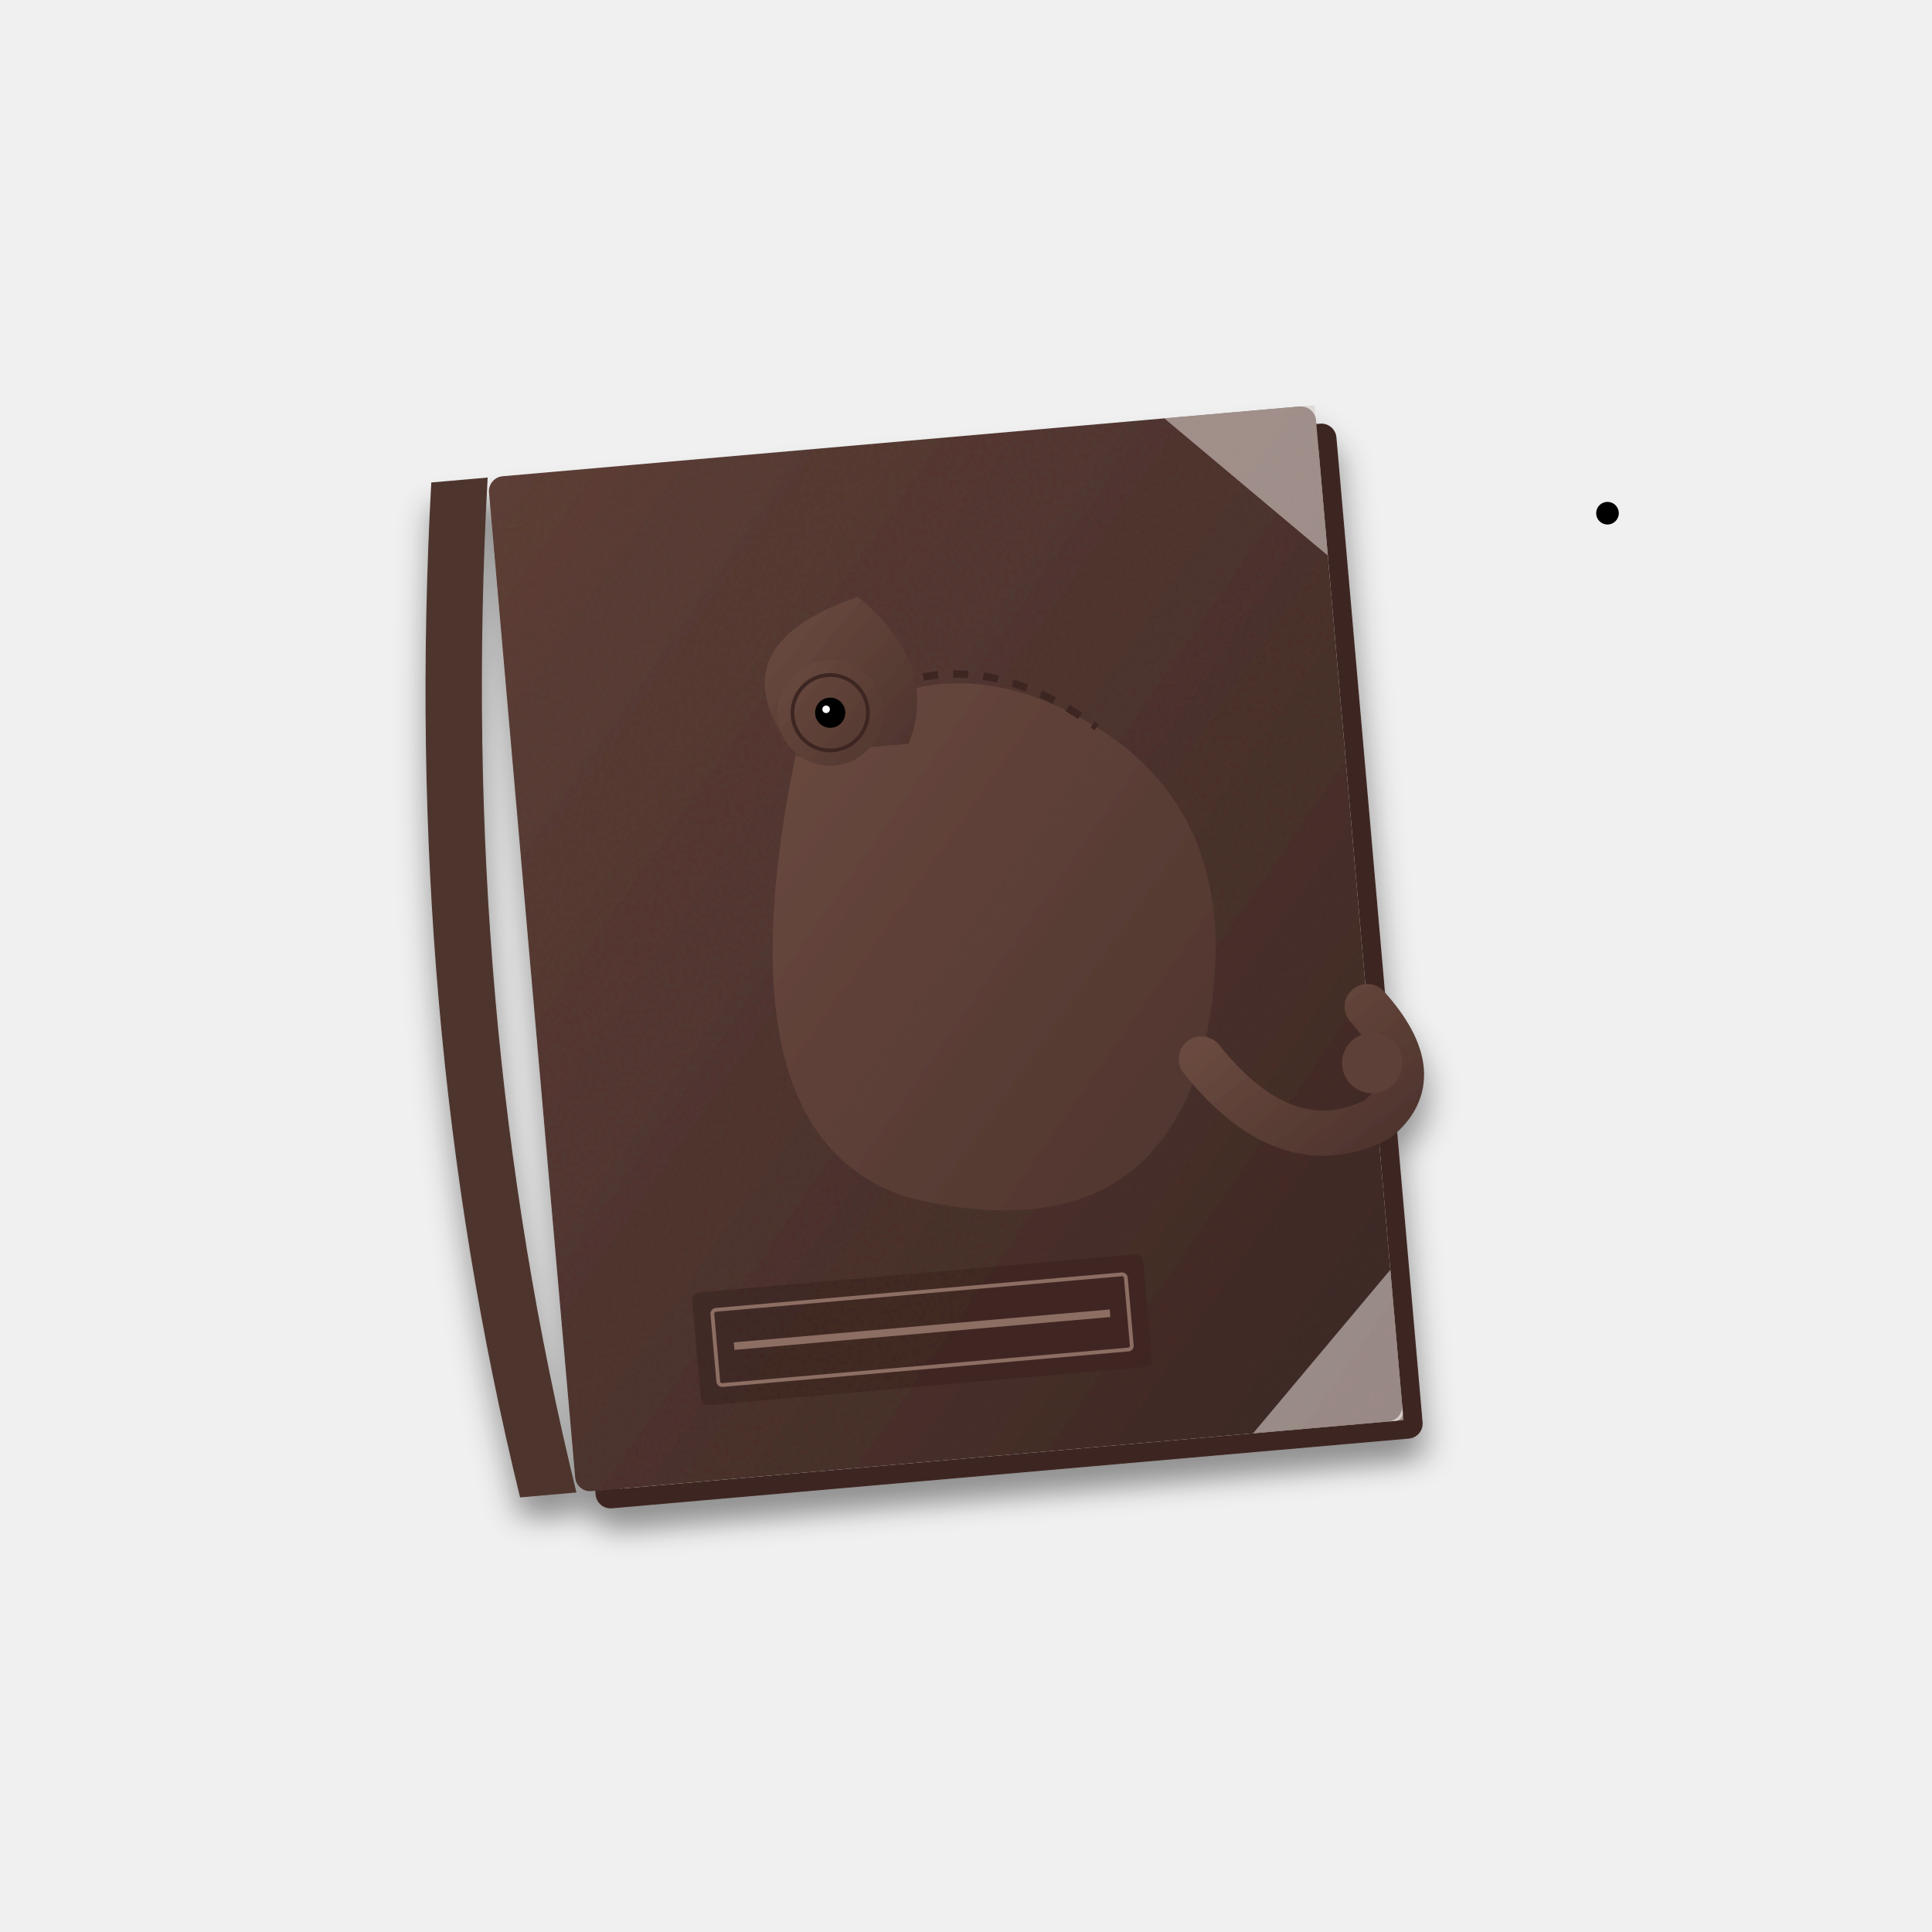
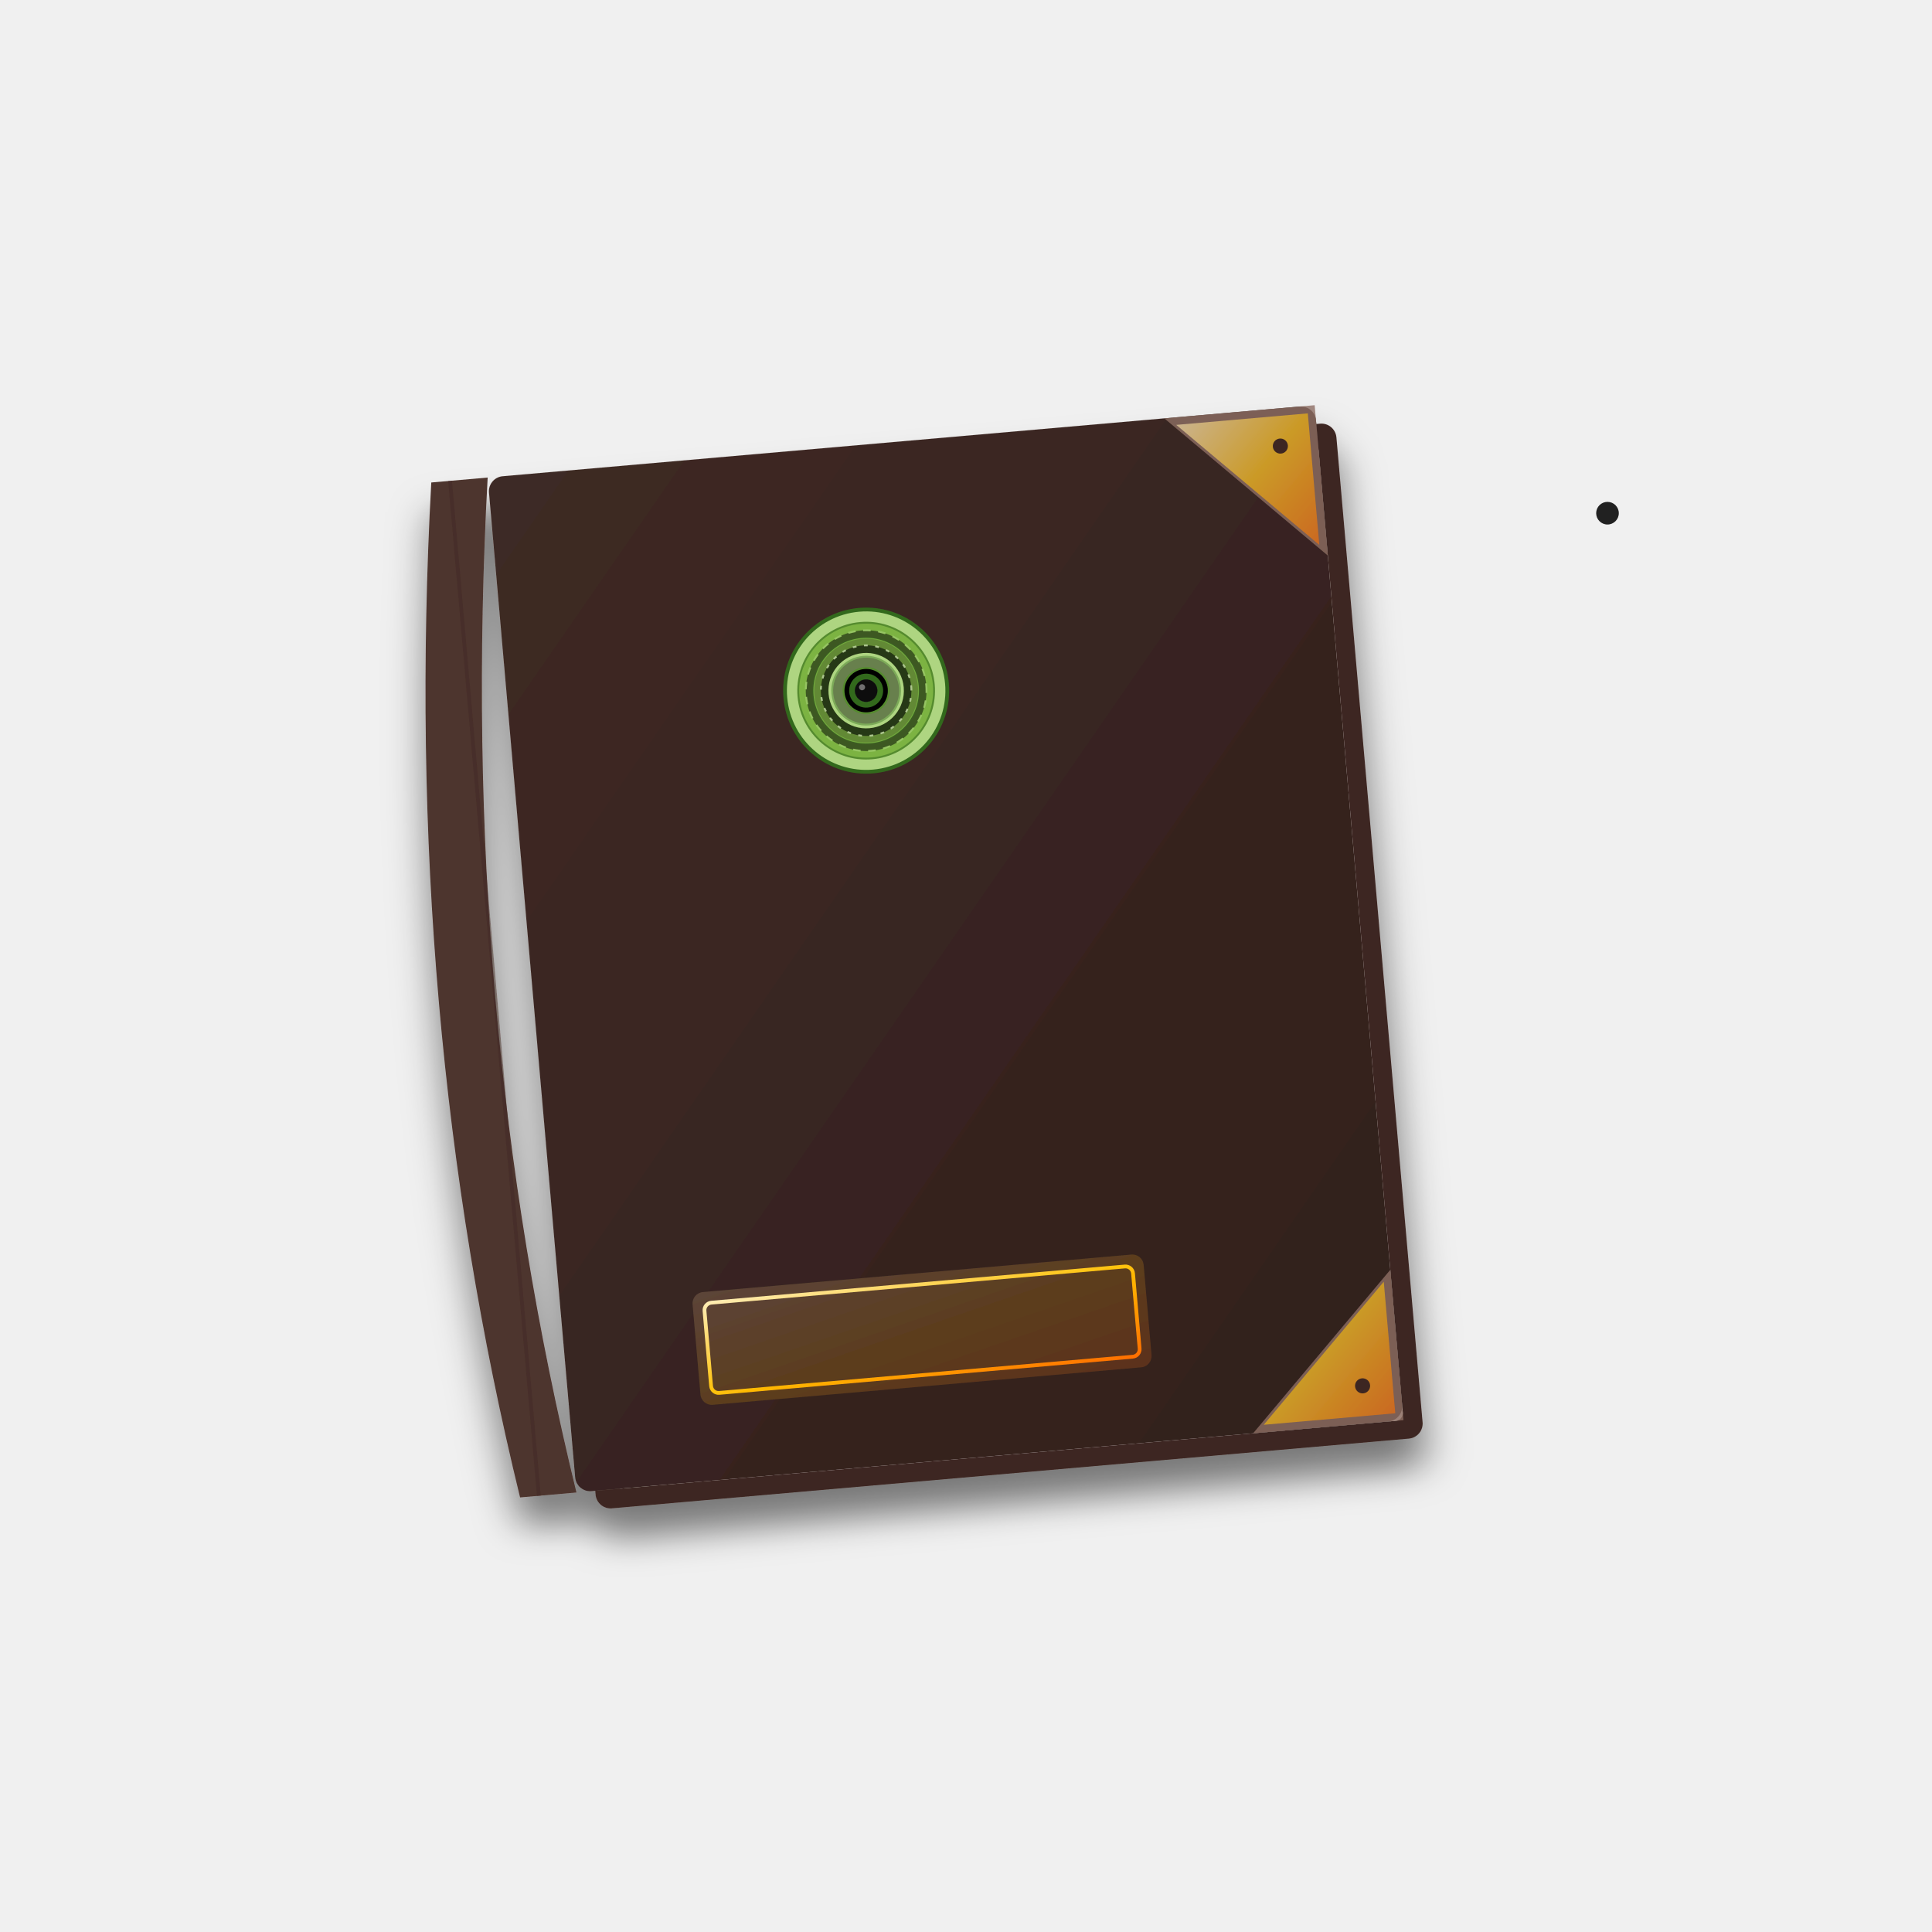
<svg xmlns="http://www.w3.org/2000/svg" viewBox="0 0 512 512">
  <defs>
    <linearGradient id="fieldLeather" x1="0%" y1="0%" x2="100%" y2="100%">
-       <stop offset="0%" stop-color="#5D4037" />
-       <stop offset="50%" stop-color="#4E342E" />
+       <stop offset="0%" stop-color="#4E342E" />
      <stop offset="100%" stop-color="#3E2723" />
    </linearGradient>
-     <linearGradient id="camoSkin" x1="0%" y1="0%" x2="100%" y2="100%">
-       <stop offset="0%" stop-color="#6D4C41" />
-       <stop offset="50%" stop-color="#5D4037" />
-       <stop offset="100%" stop-color="#4E342E" />
-     </linearGradient>
+     <filter id="leatherRoughness">
+       <feTurbulence type="fractalNoise" baseFrequency="0.6" numOctaves="4" result="noise" />
+       <feDiffuseLighting in="noise" lighting-color="#D7CCC8" surfaceScale="1">
+         <feDistantLight azimuth="45" elevation="30" />
+       </feDiffuseLighting>
+       <feComposite operator="arithmetic" k1="0" k2="1" k3="1" k4="0" in2="SourceGraphic" />
+       <feComponentTransfer>
+         <feFuncA type="linear" slope="0.8" />
+       </feComponentTransfer>
+       <feComposite operator="in" in2="SourceGraphic" />
+       <feBlend mode="multiply" in2="SourceGraphic" />
+     </filter>
    <linearGradient id="paperStack" x1="0%" y1="0%" x2="100%" y2="0%">
      <stop offset="0%" stop-color="#EFEBE9" />
+       <stop offset="10%" stop-color="#D7CCC8" />
+       <stop offset="50%" stop-color="#EFEBE9" />
      <stop offset="100%" stop-color="#D7CCC8" />
    </linearGradient>
-     <filter id="leatherRoughness">
-       <feTurbulence type="fractalNoise" baseFrequency="0.8" numOctaves="3" result="noise" />
-       <feColorMatrix type="matrix" values="1 0 0 0 0  0 1 0 0 0  0 0 1 0 0  0 0 0 0.1 0" in="noise" result="coloredNoise" />
-       <feComposite operator="in" in="coloredNoise" in2="SourceGraphic" result="composite" />
-       <feBlend mode="multiply" in="composite" in2="SourceGraphic" />
-     </filter>
+     <linearGradient id="chamBody" x1="0%" y1="0%" x2="100%" y2="50%">
+       <stop offset="0%" stop-color="#DCEDC8" />
+       <stop offset="50%" stop-color="#AED581" />
+       <stop offset="100%" stop-color="#558B2F" />
+     </linearGradient>
+     <linearGradient id="chamStripes" x1="0" y1="0" x2="0" y2="1">
+       <stop offset="0%" stop-color="#FFF59D" />
+       <stop offset="100%" stop-color="#FFB74D" />
+     </linearGradient>
+     <linearGradient id="goldFoil" x1="0%" y1="0%" x2="100%" y2="100%">
+       <stop offset="0%" stop-color="#FFECB3" />
+       <stop offset="50%" stop-color="#FFC107" />
+       <stop offset="100%" stop-color="#FF6F00" />
+     </linearGradient>
    <filter id="dropShadow" x="-50%" y="-50%" width="200%" height="200%">
-       <feGaussianBlur in="SourceAlpha" stdDeviation="4" />
-       <feOffset dx="0" dy="6" />
+       <feGaussianBlur in="SourceAlpha" stdDeviation="5" />
+       <feOffset dx="0" dy="8" />
      <feComponentTransfer>
-         <feFuncA type="linear" slope="0.4" />
+         <feFuncA type="linear" slope="0.5" />
      </feComponentTransfer>
      <feMerge>
        <feMergeNode />
        <feMergeNode in="SourceGraphic" />
      </feMerge>
    </filter>
  </defs>
  <g transform="translate(256, 256)">
    <g>
      <animateTransform attributeName="transform" type="translate" values="0,0; 0,-8; 0,0" dur="4s" repeatCount="indefinite" calcMode="spline" keySplines="0.45 0 0.55 1; 0.45 0 0.55 1" />
      <g transform="rotate(-5)" filter="url(#dropShadow)">
        <rect x="-110" y="-135" width="220" height="270" rx="4" fill="#3E2723" />
        <rect x="-105" y="-130" width="210" height="260" rx="2" fill="url(#paperStack)" />
-         <g stroke="#A1887F" stroke-width="1">
+         <g stroke="#A1887F" stroke-width="1" opacity="0.6">
          <line x1="-105" y1="-120" x2="105" y2="-120" />
          <line x1="-105" y1="-110" x2="105" y2="-110" />
          <line x1="-105" y1="-80" x2="105" y2="-80" />
          <line x1="-105" y1="120" x2="105" y2="120" />
        </g>
-         <rect x="-115" y="-140" width="220" height="270" rx="4" fill="url(#fieldLeather)" filter="url(#leatherRoughness)" />
+         <rect x="-115" y="-140" width="220" height="270" rx="4" fill="url(#fieldLeather)" />
+         <rect x="-115" y="-140" width="220" height="270" rx="4" fill="#000" opacity="0.2" filter="url(#leatherRoughness)" />
        <path d="M-115,-140 Q-135,0 -115,130 L-130,130 Q-150,0 -130,-140 Z" fill="#4E342E" />
-         <path d="M65,-140 L105,-140 L105,-100 Z" fill="#D7CCC8" opacity="0.6" />
-         <path d="M65,130 L105,130 L105,90 Z" fill="#D7CCC8" opacity="0.6" />
+         <path d="M-125,-140 V130" stroke="#3E2723" stroke-width="1" opacity="0.5" />
+         <path d="M65,-140 L105,-140 L105,-100 Z" fill="#8D6E63" opacity="0.8" />
+         <path d="M68,-138 L103,-138 L103,-103 Z" fill="url(#goldFoil)" opacity="0.6" />
+         <circle cx="95" cy="-130" r="2" fill="#3E2723" />
+         <path d="M65,130 L105,130 L105,90 Z" fill="#8D6E63" opacity="0.8" />
+         <path d="M68,128 L103,128 L103,93 Z" fill="url(#goldFoil)" opacity="0.6" />
+         <circle cx="95" cy="120" r="2" fill="#3E2723" />
        <g transform="translate(0, 0)">
-           <path d="M-40,-60 Q0,-90 40,-60 Q80,-30 60,30 Q40,80 -20,60 Q-70,40 -40,-60" fill="url(#camoSkin)" opacity="0.9" />
-           <path d="M-40,-60 Q0,-95 40,-60" fill="none" stroke="#3E2723" stroke-width="2" stroke-dasharray="4,4" />
-           <path d="M-40,-60 Q-60,-90 -20,-100 Q0,-80 -10,-60" fill="url(#camoSkin)" />
-           <g transform="translate(-30, -70)">
-             <circle cx="0" cy="0" r="14" fill="#5D4037" />
-             <circle cx="0" cy="0" r="14" fill="url(#camoSkin)" opacity="0.8" />
-             <circle cx="0" cy="0" r="10" stroke="#3E2723" stroke-width="1" fill="none" />
+           <g transform="translate(-20, -75)">
+             <circle cx="0" cy="0" r="22" fill="#33691E" />
+             <circle cx="0" cy="0" r="21" fill="#AED581" />
+             <circle cx="0" cy="0" r="21" fill="url(#leatherRoughness)" opacity="0.3" />
            <g>
-               <circle cx="0" cy="0" r="4" fill="#000" />
-               <circle cx="-1" cy="-1" r="1" fill="#FFF" />
-               <animateTransform attributeName="transform" type="translate" values="0,0; 6,0; 0,6; -6,0; 0,0" dur="8s" repeatCount="indefinite" calcMode="discrete" />
+               <animateTransform attributeName="transform" type="translate" values="0,0; 0,0; 1,-1; 1,-1; -1,1; -1,1; 1.5,0.5; 1.5,0.5; -0.5,-1.5; -0.5,-1.5; 0,0" keyTimes="0; 0.15; 0.16; 0.35; 0.36; 0.6; 0.61; 0.75; 0.76; 0.95; 1" dur="4s" repeatCount="indefinite" calcMode="linear" />
+               <circle cx="0" cy="0" r="18" fill="#7CB342" stroke="#558B2F" stroke-width="0.5" />
+               <circle cx="0" cy="0" r="16" stroke="#AED581" stroke-width="0.5" stroke-dasharray="2,2" opacity="0.5" />
+             </g>
+             <g>
+               <animateTransform attributeName="transform" type="translate" values="0,0; 0,0; 2,-2; 2,-2; -2,2; -2,2; 3,1; 3,1; -1,-3; -1,-3; 0,0" keyTimes="0; 0.15; 0.16; 0.35; 0.36; 0.6; 0.61; 0.75; 0.76; 0.95; 1" dur="4s" repeatCount="indefinite" calcMode="linear" />
+               <circle cx="0" cy="0" r="14" fill="#8BC34A" />
+               <circle cx="0" cy="0" r="14" stroke="#33691E" stroke-width="0.5" opacity="0.3" />
+               <circle cx="0" cy="0" r="12" stroke="#DCEDC8" stroke-width="0.5" stroke-dasharray="1,2" opacity="0.6" />
+             </g>
+             <g>
+               <animateTransform attributeName="transform" type="translate" values="0,0; 0,0; 3,-3; 3,-3; -3,3; -3,3; 4.5,1.5; 4.5,1.5; -1.5,-4.5; -1.5,-4.5; 0,0" keyTimes="0; 0.15; 0.16; 0.35; 0.36; 0.6; 0.61; 0.75; 0.76; 0.95; 1" dur="4s" repeatCount="indefinite" calcMode="linear" />
+               <circle cx="0" cy="0" r="10" fill="#AED581" />
+               <circle cx="0" cy="0" r="9" stroke="#33691E" stroke-width="0.5" opacity="0.4" />
+             </g>
+             <g>
+               <animateTransform attributeName="transform" type="translate" values="0,0; 0,0; 5,-5; 5,-5; -5,5; -5,5; 7,3; 7,3; -3,-7; -3,-7; 0,0" keyTimes="0; 0.15; 0.16; 0.35; 0.36; 0.6; 0.61; 0.75; 0.76; 0.95; 1" dur="4s" repeatCount="indefinite" calcMode="linear" />
+               <circle cx="0" cy="0" r="6" fill="#DCEDC8" />
+               <circle cx="0" cy="0" r="6" stroke="#558B2F" stroke-width="0.5" />
+               <circle cx="0" cy="0" r="4.5" fill="#33691E" />
+               <circle cx="0" cy="0" r="3" fill="#111" />
+               <circle cx="-1" cy="-1" r="0.8" fill="#FFF" opacity="0.4" />
            </g>
          </g>
-           <path d="M60,30 Q80,60 105,50 Q120,40 105,20 L105,20" fill="none" stroke="url(#camoSkin)" stroke-width="12" stroke-linecap="round">
-             <animate attributeName="d" values="M60,30 Q80,60 105,50 Q120,40 105,20 L105,20; M60,30 Q80,65 105,55 Q125,45 105,15 L105,15; M60,30 Q80,60 105,50 Q120,40 105,20 L105,20" dur="4s" repeatCount="indefinite" />
-           </path>
-           <circle cx="105" cy="35" r="8" fill="#5D4037" />
        </g>
-         <rect x="-80" y="80" width="120" height="30" rx="2" fill="#3E2723" opacity="0.8" />
-         <rect x="-75" y="85" width="110" height="20" rx="1" fill="none" stroke="#8D6E63" stroke-width="1" />
-         <line x1="-70" y1="95" x2="30" y2="95" stroke="#8D6E63" stroke-width="2" />
+         <rect x="-80" y="80" width="120" height="30" rx="3" fill="#3E2723" />
+         <rect x="-80" y="80" width="120" height="30" rx="3" fill="url(#goldFoil)" opacity="0.15" />
+         <rect x="-77" y="83" width="114" height="24" rx="2" fill="none" stroke="url(#goldFoil)" stroke-width="1" />
+         <line x1="-70" y1="95" x2="30" y2="95" stroke="url(#goldFoil)" stroke-width="2" />
+         <line x1="-70" y1="100" x2="10" y2="100" stroke="url(#goldFoil)" stroke-width="2" />
      </g>
      <g transform="translate(10, 0)">
-         <path d="M90,-100 L110,-100" stroke="#E57373" stroke-width="6" stroke-linecap="round" opacity="0">
-           <animate attributeName="d" values="M90,-100 L100,-100; M90,-100 L160,-120; M90,-100 L100,-100; M90,-100 L100,-100" dur="4s" repeatCount="indefinite" keyTimes="0; 0.1; 0.2; 1" begin="2s" />
-           <animate attributeName="opacity" values="0; 1; 1; 0; 0" dur="4s" repeatCount="indefinite" keyTimes="0; 0.05; 0.2; 0.25; 1" begin="2s" />
+         <path d="M90,-100 L110,-100" stroke="#EF5350" stroke-width="5" stroke-linecap="round" opacity="0">
+           <animate attributeName="d" values="M90,-100 L100,-100; M90,-100 L160,-120; M90,-100 L100,-100; M90,-100 L100,-100" dur="5s" repeatCount="indefinite" keyTimes="0; 0.1; 0.2; 1" begin="1s" />
+           <animate attributeName="opacity" values="0; 1; 1; 0; 0" dur="5s" repeatCount="indefinite" keyTimes="0; 0.05; 0.2; 0.25; 1" begin="1s" />
        </path>
-         <circle cx="160" cy="-120" r="3" fill="#000" opacity="1">
-           <animate attributeName="opacity" values="1; 1; 0; 0; 1" dur="4s" repeatCount="indefinite" keyTimes="0; 0.6; 0.61; 0.99; 1" />
+         <circle cx="160" cy="-120" r="3" fill="#212121" opacity="1">
+           <animate attributeName="opacity" values="1; 1; 0; 0; 1" dur="5s" repeatCount="indefinite" keyTimes="0; 0.6; 0.61; 0.99; 1" />
          <animate attributeName="cx" values="160; 162; 160; 158; 160" dur="0.2s" repeatCount="indefinite" />
          <animate attributeName="cy" values="-120; -118; -120; -121; -120" dur="1.5s" repeatCount="indefinite" />
        </circle>
      </g>
    </g>
  </g>
</svg>
